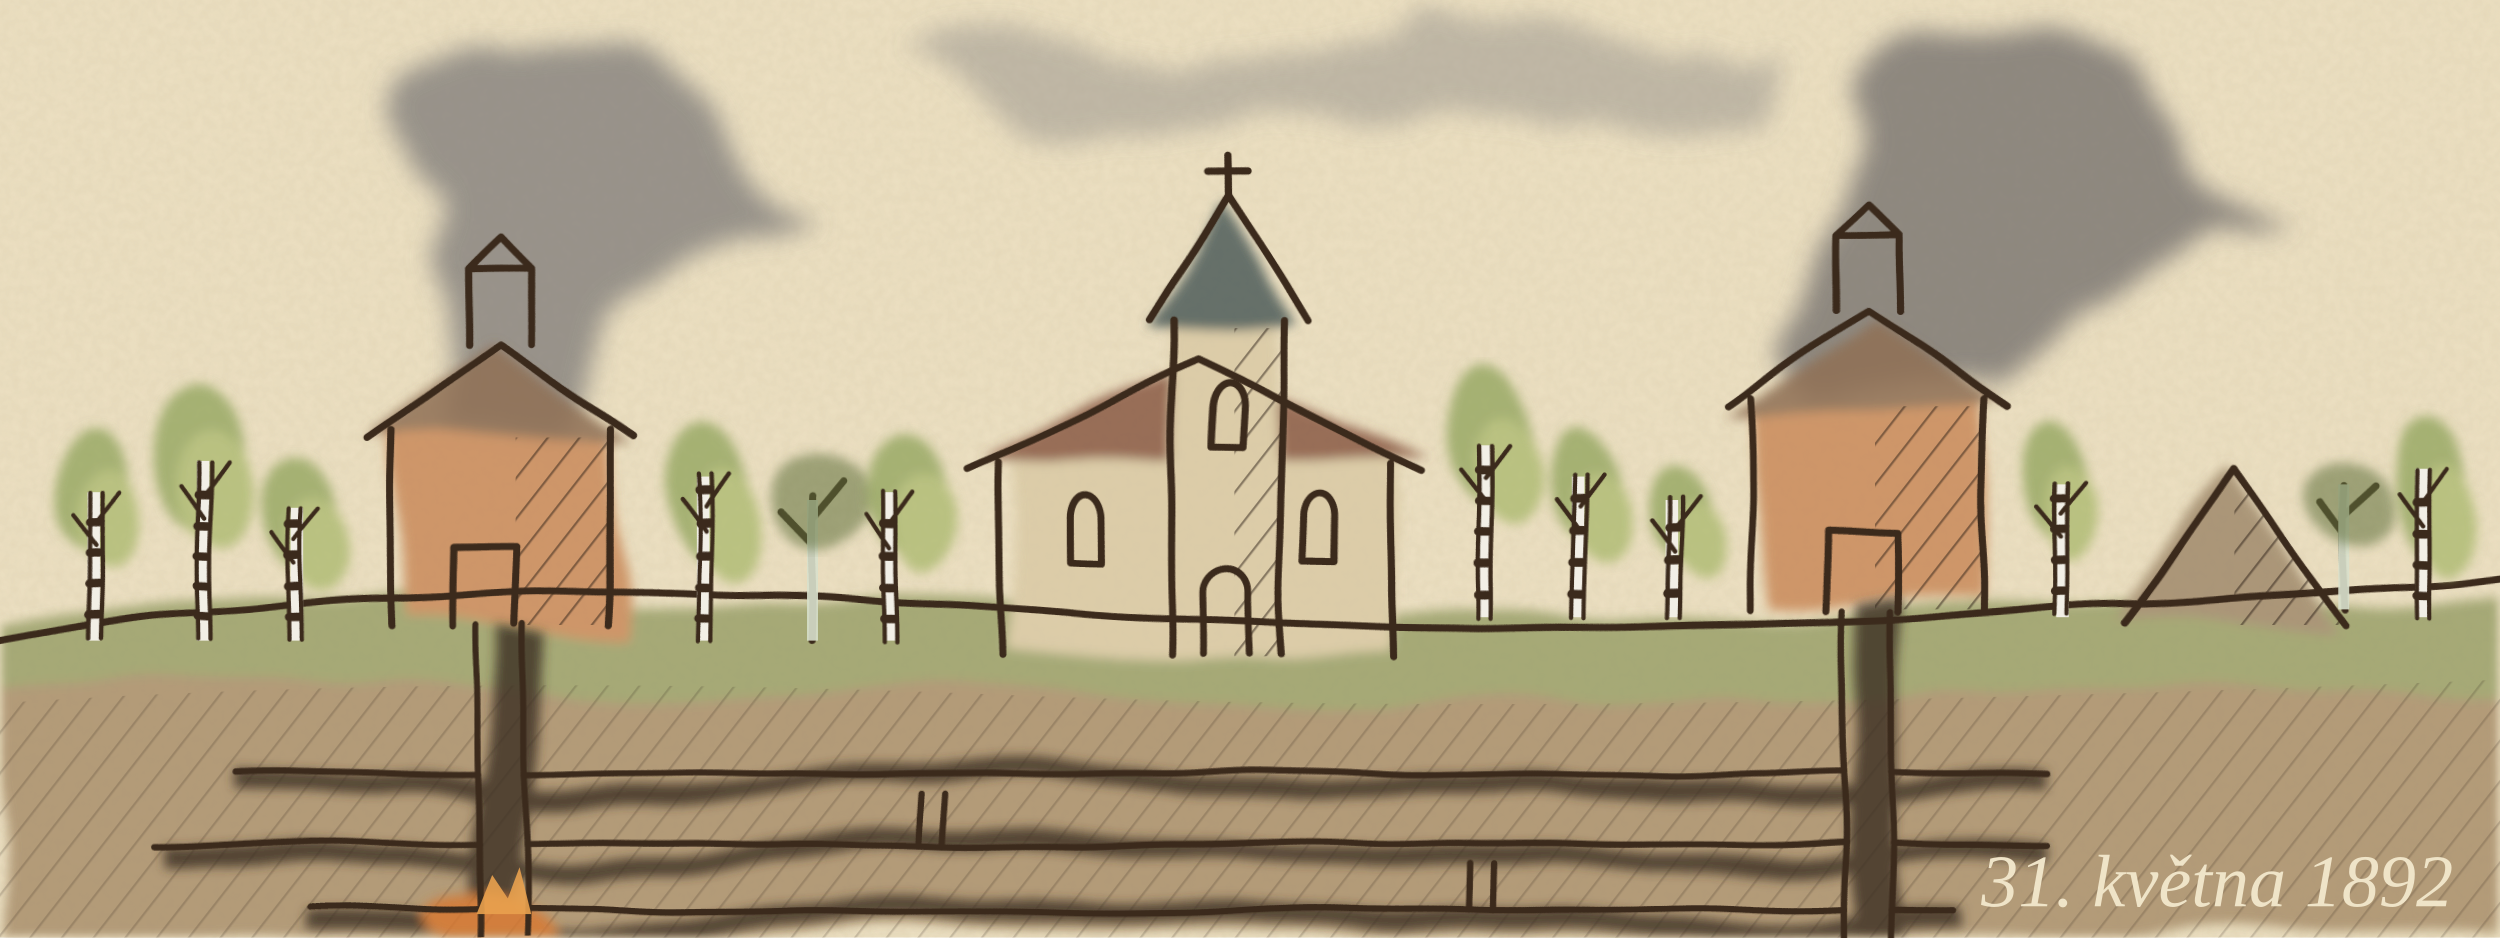
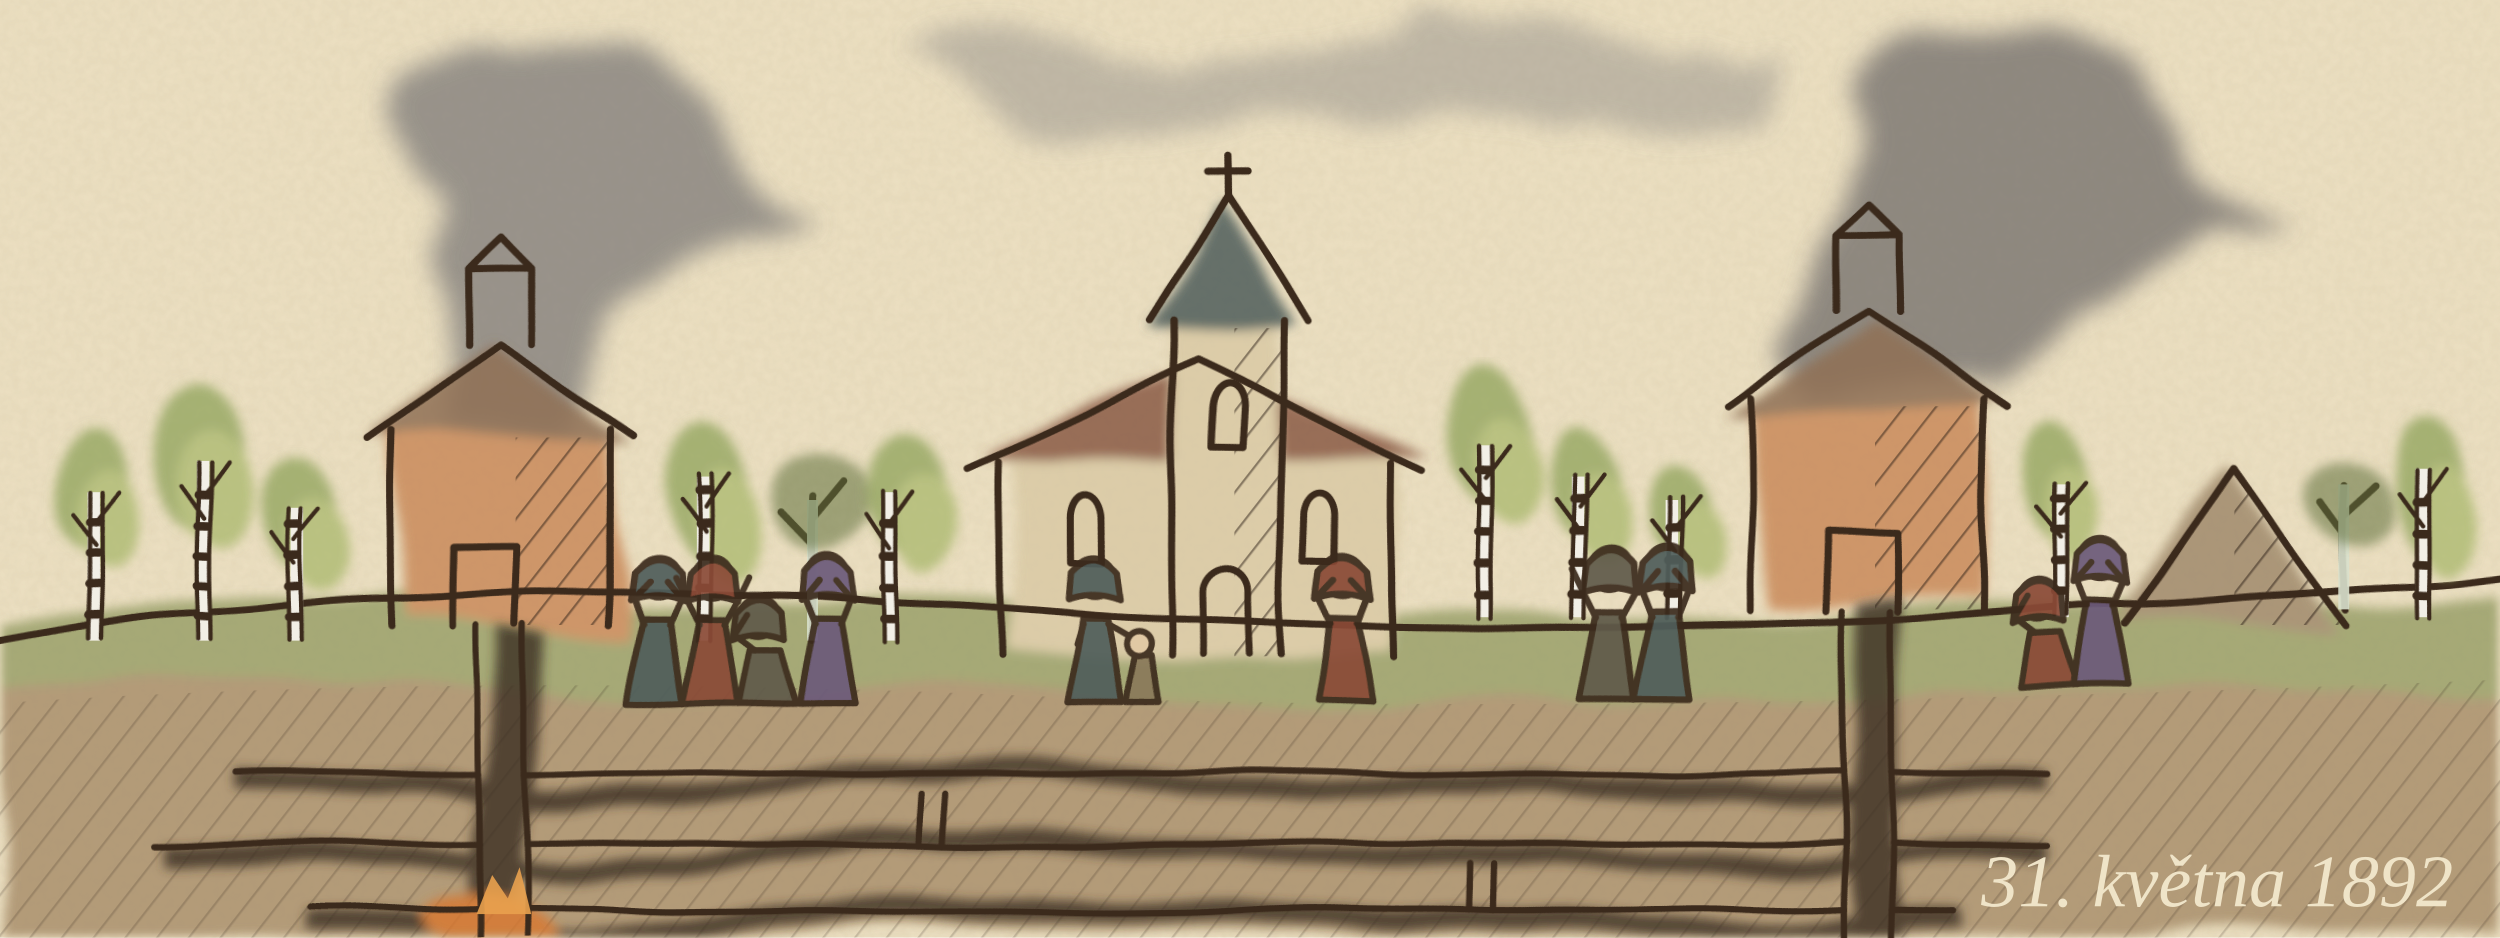
<svg xmlns="http://www.w3.org/2000/svg" viewBox="0 0 320 120" width="640" height="240" role="img">
  <defs>
    <filter id="ink" x="-5%" y="-5%" width="110%" height="110%">
      <feTurbulence type="fractalNoise" baseFrequency="0.04" numOctaves="2" seed="11" result="n" />
      <feDisplacementMap in="SourceGraphic" in2="n" scale="1.8" xChannelSelector="R" yChannelSelector="G" />
    </filter>
    <filter id="wash" x="-10%" y="-10%" width="120%" height="120%">
      <feTurbulence type="fractalNoise" baseFrequency="0.02" numOctaves="3" seed="5" result="n" />
      <feDisplacementMap in="SourceGraphic" in2="n" scale="9" xChannelSelector="R" yChannelSelector="G" result="d" />
      <feGaussianBlur in="d" stdDeviation="0.7" />
    </filter>
    <filter id="smoke" x="-30%" y="-30%" width="160%" height="160%">
      <feTurbulence type="fractalNoise" baseFrequency="0.035" numOctaves="3" seed="8" result="n" />
      <feDisplacementMap in="SourceGraphic" in2="n" scale="14" xChannelSelector="R" yChannelSelector="G" result="d" />
      <feGaussianBlur in="d" stdDeviation="1.6" />
    </filter>
    <filter id="paper">
      <feTurbulence type="fractalNoise" baseFrequency="0.85" numOctaves="2" seed="3" />
      <feColorMatrix values="0 0 0 0 .42  0 0 0 0 .32  0 0 0 0 .18  0 0 0 .12 0" />
    </filter>
    <pattern id="sraf" width="3.2" height="3.2" patternUnits="userSpaceOnUse" patternTransform="rotate(38)">
      <path d="M0 0v3.2" stroke="#2a1e14" stroke-width=".6" opacity=".55" />
    </pattern>
  </defs>
  <rect width="320" height="120" fill="#ece0c2" />
  <rect width="320" height="120" filter="url(#paper)" />
  <g filter="url(#smoke)" opacity=".75">
    <path d="M58 54 C50 40 62 30 54 18 C48 8 66 2 80 6 C96 10 92 24 104 28 C88 32 76 40 72 54z" fill="#7d7a78" />
    <path d="M232 50 C226 36 240 28 236 16 C232 6 252 0 266 6 C282 12 276 24 292 26 C278 34 262 38 254 50z" fill="#6f6c6a" />
    <path d="M112 6 C130 0 150 8 170 4 C190 0 210 6 226 4 L224 14 C200 18 160 12 130 16z" fill="#8c8986" opacity=".6" />
  </g>
  <g filter="url(#wash)" opacity=".85">
    <path d="M0 82 Q60 72 130 78 T320 74V120H0z" fill="#9aa06a" />
    <path d="M0 90 Q60 86 130 89 T320 87V120H0z" fill="#a98f6c" />
    <path d="M50 80V54h28v26z" fill="#c98a5a" />
    <path d="M47 56l17-12 17 12z" fill="#8f6f55" />
    <path d="M128 84V58h50v26z" fill="#d9c9a4" />
    <path d="M124 60l29-14 29 14z" fill="#8a5a44" />
    <path d="M150 84V40h14v44z" fill="#d9c9a4" />
    <path d="M147 41l10-16 10 16z" fill="#4f5d5a" />
    <path d="M224 78V50h30v28z" fill="#c98a5a" />
    <path d="M221 52l18-12 18 12z" fill="#8f6f55" />
    <path d="M272 80l14-20 14 20z" fill="#a08a6c" />
  </g>
  <g fill="url(#sraf)" opacity=".3">
    <path d="M0 90 Q60 86 130 89 T320 87V120H0z" />
  </g>
  <g filter="url(#wash)" opacity=".8">
    <path d="M61 80h6v40h-6zM236 78h6v42h-6z" fill="#3a2e24" />
    <path d="M30 99h232v2.5H30zM20 108h242v2.5H20zM40 116.5h210v2.5H40z" fill="#3a2e24" />
    <ellipse cx="64" cy="117" rx="9" ry="3.5" fill="#d9772e" />
  </g>
  <g fill="none" stroke="#3b2a1c" stroke-width=".8" stroke-linecap="round" filter="url(#ink)">
    <path d="M61 80v40M67 80v40M236 78v42M242 78v42" />
    <path d="M30 99h31M67 99h169M242 99h20M20 108h41M67 108h169M242 108h20M40 116.5h21M67 116.5h169M242 116.5h8" />
    <path d="M118 101.5v6.5M121 101.5v6.5M188 110.5v6M191 110.5v6" />
  </g>
  <g fill="#e9a14e" opacity=".9">
    <path d="M61 117l2-5 2 3 1.5-4 1.5 6z" />
  </g>
  <g opacity=".8">
    <path d="M66 80V56h12v24z" fill="url(#sraf)" />
    <path d="M164 84V42h-6v42z" fill="url(#sraf)" />
    <path d="M240 78V52h14v26z" fill="url(#sraf)" />
    <path d="M286 60l14 20h-14z" fill="url(#sraf)" />
  </g>
  <g fill="none" stroke="#3b2a1c" stroke-width=".9" stroke-linecap="round" stroke-linejoin="round" filter="url(#ink)">
    <path d="M0 82 Q60 72 130 78 T320 74" />
    <path d="M50 80V55M78 80V55M47 56l17-12 17 12" />
    <path d="M58 80v-10h8v10" />
    <path d="M60 44V34h8v10M60 34l4-4 4 4" />
    <path d="M128 84V59M178 84V59M124 60l29-14 29 14" />
    <path d="M150 84V41M164 84V41M147 41l10-16 10 16M157 25v-5M154.5 22h5" />
    <path d="M155 52a2 3 0 0 1 4 0v5h-4zM137 66a2 3 0 0 1 4 0v6h-4zM167 66a2 3 0 0 1 4 0v6h-4z" />
    <path d="M154 84v-8a3 3 0 0 1 6 0v8" />
    <path d="M224 78V51M254 78V51M221 52l18-12 18 12" />
    <path d="M234 78v-10h9v10" />
    <path d="M235 40V30h8v10M235 30l4-4 4 4" />
    <path d="M272 80l14-20 14 20" />
    <path d="M104 82V64M104 70l-4-4M104 67l4-5M300 78V62M300 68l-3-4M300 66l4-4" />
  </g>
  <g fill="#d8e0cc" opacity=".9">
    <path d="M103.3 64h1.4v18h-1.4zM299.3 62h1.4v16h-1.4z" />
  </g>
  <g fill="#5f6f3a" opacity=".55" filter="url(#wash)">
    <circle cx="104" cy="64" r="6" />
    <circle cx="300" cy="63" r="5" />
  </g>
  <g filter="url(#wash)" opacity=".75">
    <ellipse cx="12" cy="64" rx="4.8" ry="8.4" fill="#8fa35a" />
    <ellipse cx="14" cy="68" rx="4.0" ry="6.6" fill="#a9b86c" />
    <ellipse cx="26" cy="60" rx="5.7" ry="9.9" fill="#8fa35a" />
    <ellipse cx="28" cy="64" rx="4.7" ry="7.8" fill="#a9b86c" />
    <ellipse cx="38" cy="66" rx="4.4" ry="7.6" fill="#8fa35a" />
    <ellipse cx="40" cy="70" rx="3.6" ry="6.0" fill="#a9b86c" />
    <ellipse cx="90" cy="62" rx="5.3" ry="9.1" fill="#8fa35a" />
    <ellipse cx="92" cy="66" rx="4.3" ry="7.2" fill="#a9b86c" />
    <ellipse cx="114" cy="64" rx="4.8" ry="8.4" fill="#8fa35a" />
    <ellipse cx="116" cy="68" rx="4.0" ry="6.6" fill="#a9b86c" />
    <ellipse cx="190" cy="58" rx="5.5" ry="9.5" fill="#8fa35a" />
    <ellipse cx="192" cy="62" rx="4.5" ry="7.5" fill="#a9b86c" />
    <ellipse cx="202" cy="62" rx="4.6" ry="8.0" fill="#8fa35a" />
    <ellipse cx="204" cy="66" rx="3.8" ry="6.3" fill="#a9b86c" />
    <ellipse cx="214" cy="65" rx="4.0" ry="6.8" fill="#8fa35a" />
    <ellipse cx="216" cy="69" rx="3.2" ry="5.4" fill="#a9b86c" />
    <ellipse cx="264" cy="63" rx="4.4" ry="7.6" fill="#8fa35a" />
    <ellipse cx="266" cy="67" rx="3.6" ry="6.0" fill="#a9b86c" />
    <ellipse cx="310" cy="61" rx="4.8" ry="8.4" fill="#8fa35a" />
    <ellipse cx="312" cy="65" rx="4.0" ry="6.6" fill="#a9b86c" />
  </g>
  <g>
    <path d="M11.2 82h1.6v-19h-1.6z" fill="#f2efe6" />
    <path d="M25.2 82h1.6v-23h-1.6z" fill="#f2efe6" />
    <path d="M37.2 82h1.6v-17h-1.6z" fill="#f2efe6" />
    <path d="M89.2 82h1.6v-21h-1.6z" fill="#f2efe6" />
    <path d="M113.2 82h1.6v-19h-1.6z" fill="#f2efe6" />
    <path d="M189.2 79h1.6v-22h-1.6z" fill="#f2efe6" />
    <path d="M201.2 79h1.6v-18h-1.6z" fill="#f2efe6" />
    <path d="M213.2 79h1.6v-15h-1.6z" fill="#f2efe6" />
    <path d="M263.2 79h1.6v-17h-1.6z" fill="#f2efe6" />
    <path d="M309.2 79h1.6v-19h-1.6z" fill="#f2efe6" />
  </g>
  <g fill="none" stroke="#3b2a1c" stroke-width=".55" stroke-linecap="round" filter="url(#ink)">
    <path d="M11.2 82V63M12.8 82V63M12 70l-3 -4M12 67l3 -4" />
    <path d="M11.2 79h1.2M11.2 75h1.2M11.2 71h1.2M11.2 67h1.2" stroke-width="1.1" />
    <path d="M25.2 82V59M26.8 82V59M26 66l-3 -4M26 63l3 -4" />
    <path d="M25.2 79h1.2M25.2 75h1.2M25.2 71h1.2M25.2 67h1.2M25.2 63h1.2" stroke-width="1.1" />
    <path d="M37.2 82V65M38.8 82V65M38 72l-3 -4M38 69l3 -4" />
    <path d="M37.2 79h1.2M37.2 75h1.2M37.2 71h1.2M37.2 67h1.2" stroke-width="1.1" />
    <path d="M89.2 82V61M90.8 82V61M90 68l-3 -4M90 65l3 -4" />
    <path d="M89.2 79h1.2M89.2 75h1.2M89.2 71h1.2M89.2 67h1.2M89.2 63h1.2" stroke-width="1.1" />
    <path d="M113.2 82V63M114.8 82V63M114 70l-3 -4M114 67l3 -4" />
    <path d="M113.2 79h1.2M113.2 75h1.2M113.2 71h1.2M113.2 67h1.2" stroke-width="1.1" />
    <path d="M189.2 79V57M190.8 79V57M190 64l-3 -4M190 61l3 -4" />
    <path d="M189.2 76h1.2M189.2 72h1.2M189.2 68h1.2M189.2 64h1.2M189.2 60h1.2" stroke-width="1.1" />
    <path d="M201.2 79V61M202.8 79V61M202 68l-3 -4M202 65l3 -4" />
    <path d="M201.2 76h1.2M201.2 72h1.2M201.2 68h1.2M201.2 64h1.2" stroke-width="1.1" />
    <path d="M213.2 79V64M214.8 79V64M214 71l-3 -4M214 68l3 -4" />
    <path d="M213.2 76h1.2M213.2 72h1.2M213.2 68h1.2" stroke-width="1.1" />
    <path d="M263.2 79V62M264.8 79V62M264 69l-3 -4M264 66l3 -4" />
    <path d="M263.2 76h1.2M263.2 72h1.2M263.2 68h1.2M263.2 64h1.2" stroke-width="1.1" />
    <path d="M309.2 79V60M310.8 79V60M310 67l-3 -4M310 64l3 -4" />
    <path d="M309.2 76h1.2M309.2 72h1.2M309.2 68h1.2M309.2 64h1.2" stroke-width="1.1" />
  </g>
+   <g stroke="#3b2a1c" stroke-width=".6" stroke-linecap="round" stroke-linejoin="round" opacity=".92" filter="url(#ink)">
+     <g transform="translate(84,90) scale(1.35)">
+       <path d="M-2.6 0l1.4-8h2.4l1.4 8z" fill="#4f5d5a" />
+       <circle cx="0" cy="-12" r="1.9" fill="#e2c9a4" />
+       <path d="M-2.2 -12.4q2.2 -2.6 4.4 0l.3 2.6q-2.5 -1 -5 0z" fill="#4f5d5a" />
+       <path d="M-1.2 -7.5l-1 -2.5l1.4 -1.6M1.2 -7.5l1 -2.5l-1.4 -1.6" fill="none" />
+     </g>
+     <g transform="translate(91,90) scale(1.35)">
+       <path d="M-2.6 0l1.4-8h2.4l1.4 8z" fill="#8a4a36" />
+       <circle cx="0" cy="-12" r="1.9" fill="#e2c9a4" />
+       <path d="M-2.2 -12.4q2.2 -2.6 4.4 0l.3 2.6q-2.5 -1 -5 0z" fill="#8a4a36" />
+       <path d="M-1.2 -7.5l-2.4 -4.5M1.2 -7.5l2.4 -4.5" fill="none" />
+     </g>
+     <g transform="translate(98,90) scale(1.35)">
+       <path d="M-2.5 0l1-5h3l1.5 5z" fill="#5f5a4a" />
+       <circle cx="-0.7" cy="-8.2" r="1.9" fill="#e2c9a4" />
+       <path d="M-2.9 -8.6q2.2 -2.6 4.4 0l.3 2.6q-2.5 -1 -5 0z" fill="#5f5a4a" />
+       <path d="M-1 -5l-2 -1.5l1.2 -2" fill="none" />
+     </g>
+     <g transform="translate(106,90) scale(1.35)">
+       <path d="M-2.6 0l1.4-8h2.4l1.4 8z" fill="#6b5a7a" />
+       <circle cx="0" cy="-12" r="1.9" fill="#e2c9a4" />
+       <path d="M-2.2 -12.4q2.2 -2.6 4.4 0l.3 2.6q-2.5 -1 -5 0z" fill="#6b5a7a" />
+       <path d="M-1.2 -7.5l-1 -2.5l1.4 -1.6M1.2 -7.5l1 -2.5l-1.4 -1.6" fill="none" />
+     </g>
+     <g transform="translate(140,90) scale(1.35)">
+       <path d="M-2.6 0l1.4-8h2.4l1.4 8z" fill="#4f5d5a" />
+       <circle cx="0" cy="-12" r="1.9" fill="#e2c9a4" />
+       <path d="M-2.2 -12.4q2.2 -2.6 4.4 0l.3 2.6q-2.5 -1 -5 0z" fill="#4f5d5a" />
+       <path d="M1.2 -7.5l2.6 1.5M-1.2 -7.5l-0.6 2" fill="none" />
+       <path d="M3 0l.8-4.5h1.6l.8 4.5z" fill="#8a7a5a" />
+       <circle cx="4.2" cy="-5.6" r="1.2" fill="#e2c9a4" />
+     </g>
+     <g transform="translate(172,90) scale(1.35)">
+       <path d="M-2.6 0l1.4-8h2.4l1.4 8z" fill="#8a4a36" />
+       <circle cx="0" cy="-12" r="1.9" fill="#e2c9a4" />
+       <path d="M-2.2 -12.4q2.2 -2.6 4.4 0l.3 2.6q-2.5 -1 -5 0z" fill="#8a4a36" />
+       <path d="M-1.2 -7.5l-1 -2.5l1.4 -1.6M1.2 -7.5l1 -2.5l-1.4 -1.6" fill="none" />
+     </g>
+     <g transform="translate(206,89) scale(1.35)">
+       <path d="M-2.6 0l1.4-8h2.4l1.4 8z" fill="#5f5a4a" />
+       <circle cx="0" cy="-12" r="1.9" fill="#e2c9a4" />
+       <path d="M-2.2 -12.4q2.2 -2.6 4.4 0l.3 2.6q-2.5 -1 -5 0z" fill="#5f5a4a" />
+       <path d="M-1.2 -7.5l-2.4 -4.5M1.2 -7.5l2.4 -4.5" fill="none" />
+     </g>
+     <g transform="translate(213,89) scale(1.35)">
+       <path d="M-2.6 0l1.4-8h2.4l1.4 8z" fill="#4f5d5a" />
+       <circle cx="0" cy="-12" r="1.9" fill="#e2c9a4" />
+       <path d="M-2.2 -12.4q2.2 -2.6 4.4 0l.3 2.6q-2.5 -1 -5 0z" fill="#4f5d5a" />
+       <path d="M-1.2 -7.5l-1 -2.5l1.4 -1.6M1.2 -7.5l1 -2.5l-1.4 -1.6" fill="none" />
+     </g>
+     <g transform="translate(262,88) scale(1.35)">
+       <path d="M-2.5 0l1-5h3l1.5 5z" fill="#8a4a36" />
+       <circle cx="-0.7" cy="-8.2" r="1.9" fill="#e2c9a4" />
+       <path d="M-2.9 -8.6q2.2 -2.6 4.4 0l.3 2.6q-2.5 -1 -5 0z" fill="#8a4a36" />
+       <path d="M-1 -5l-2 -1.5l1.2 -2" fill="none" />
+     </g>
+     <g transform="translate(269,88) scale(1.35)">
+       <path d="M-2.6 0l1.4-8h2.4l1.4 8z" fill="#6b5a7a" />
+       <circle cx="0" cy="-12" r="1.9" fill="#e2c9a4" />
+       <path d="M-2.2 -12.4q2.2 -2.6 4.4 0l.3 2.6q-2.5 -1 -5 0z" fill="#6b5a7a" />
+       <path d="M-1.2 -7.5l-1 -2.5l1.4 -1.6M1.2 -7.5l1 -2.5l-1.4 -1.6" fill="none" />
+     </g>
+   </g>
  <text x="314" y="116" text-anchor="end" font-family="Georgia, 'Times New Roman', serif" font-style="italic" font-size="9.5" fill="#efe4c8">31. května 1892</text>
</svg>
